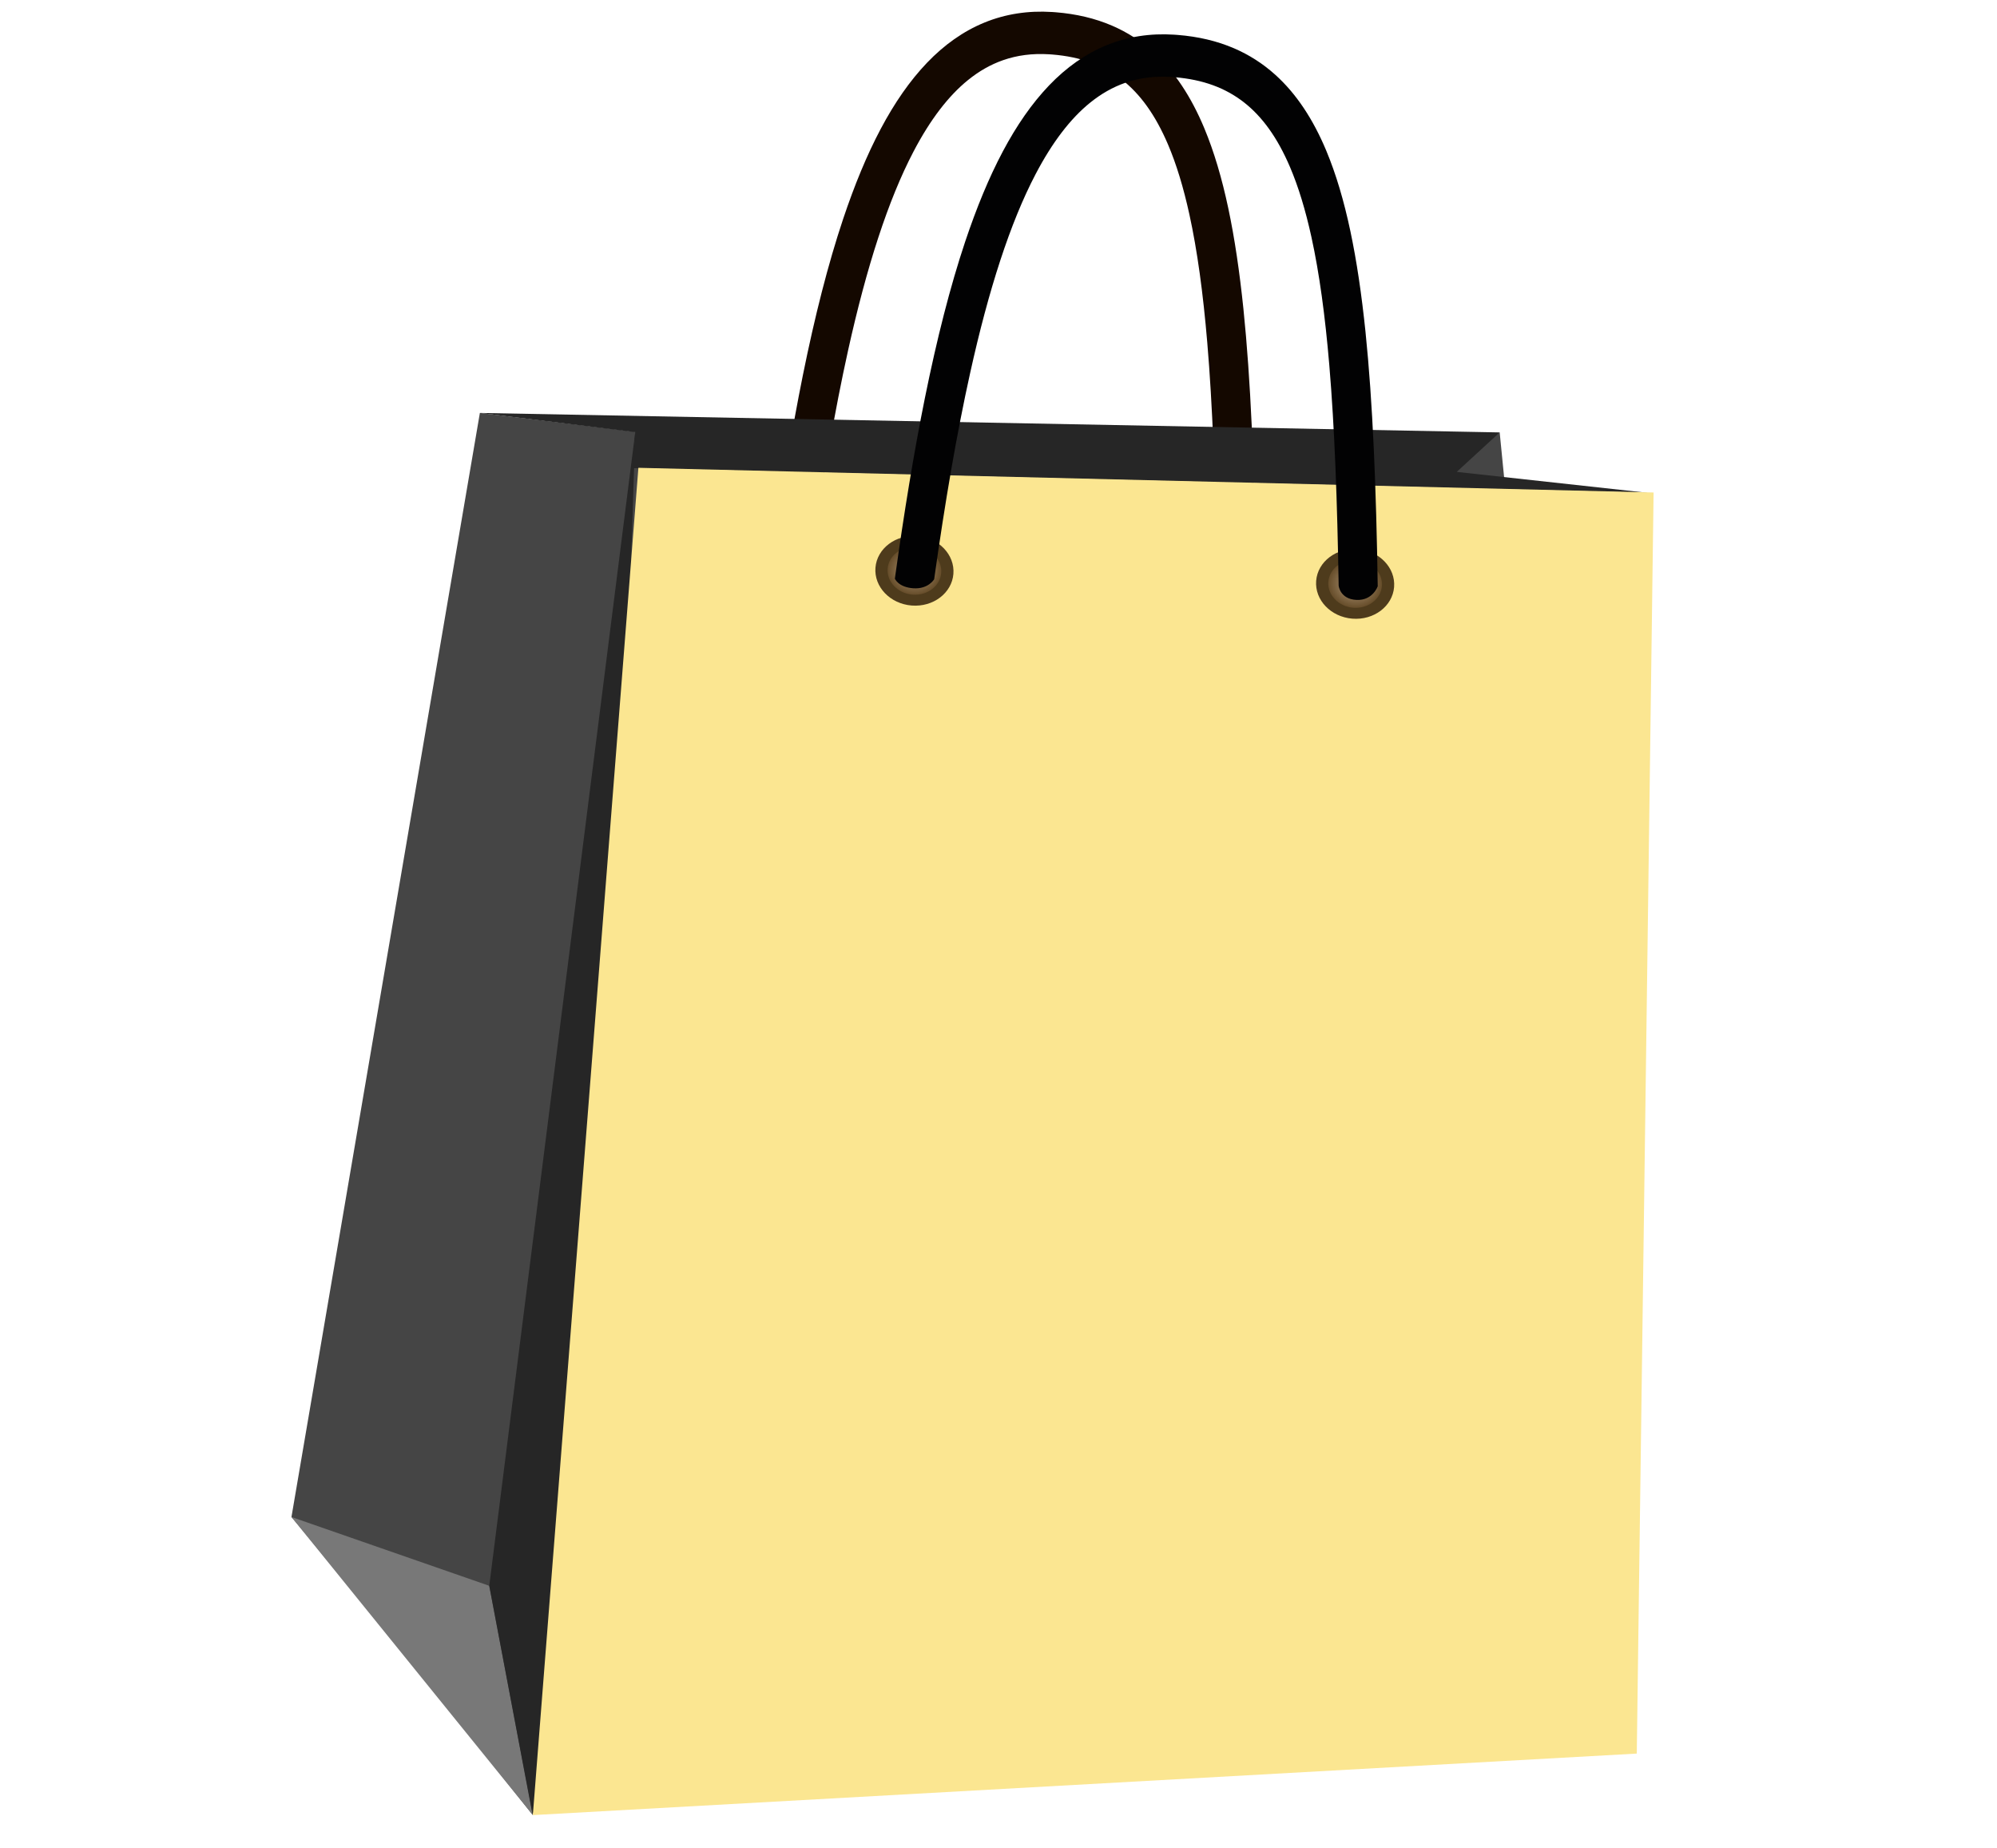
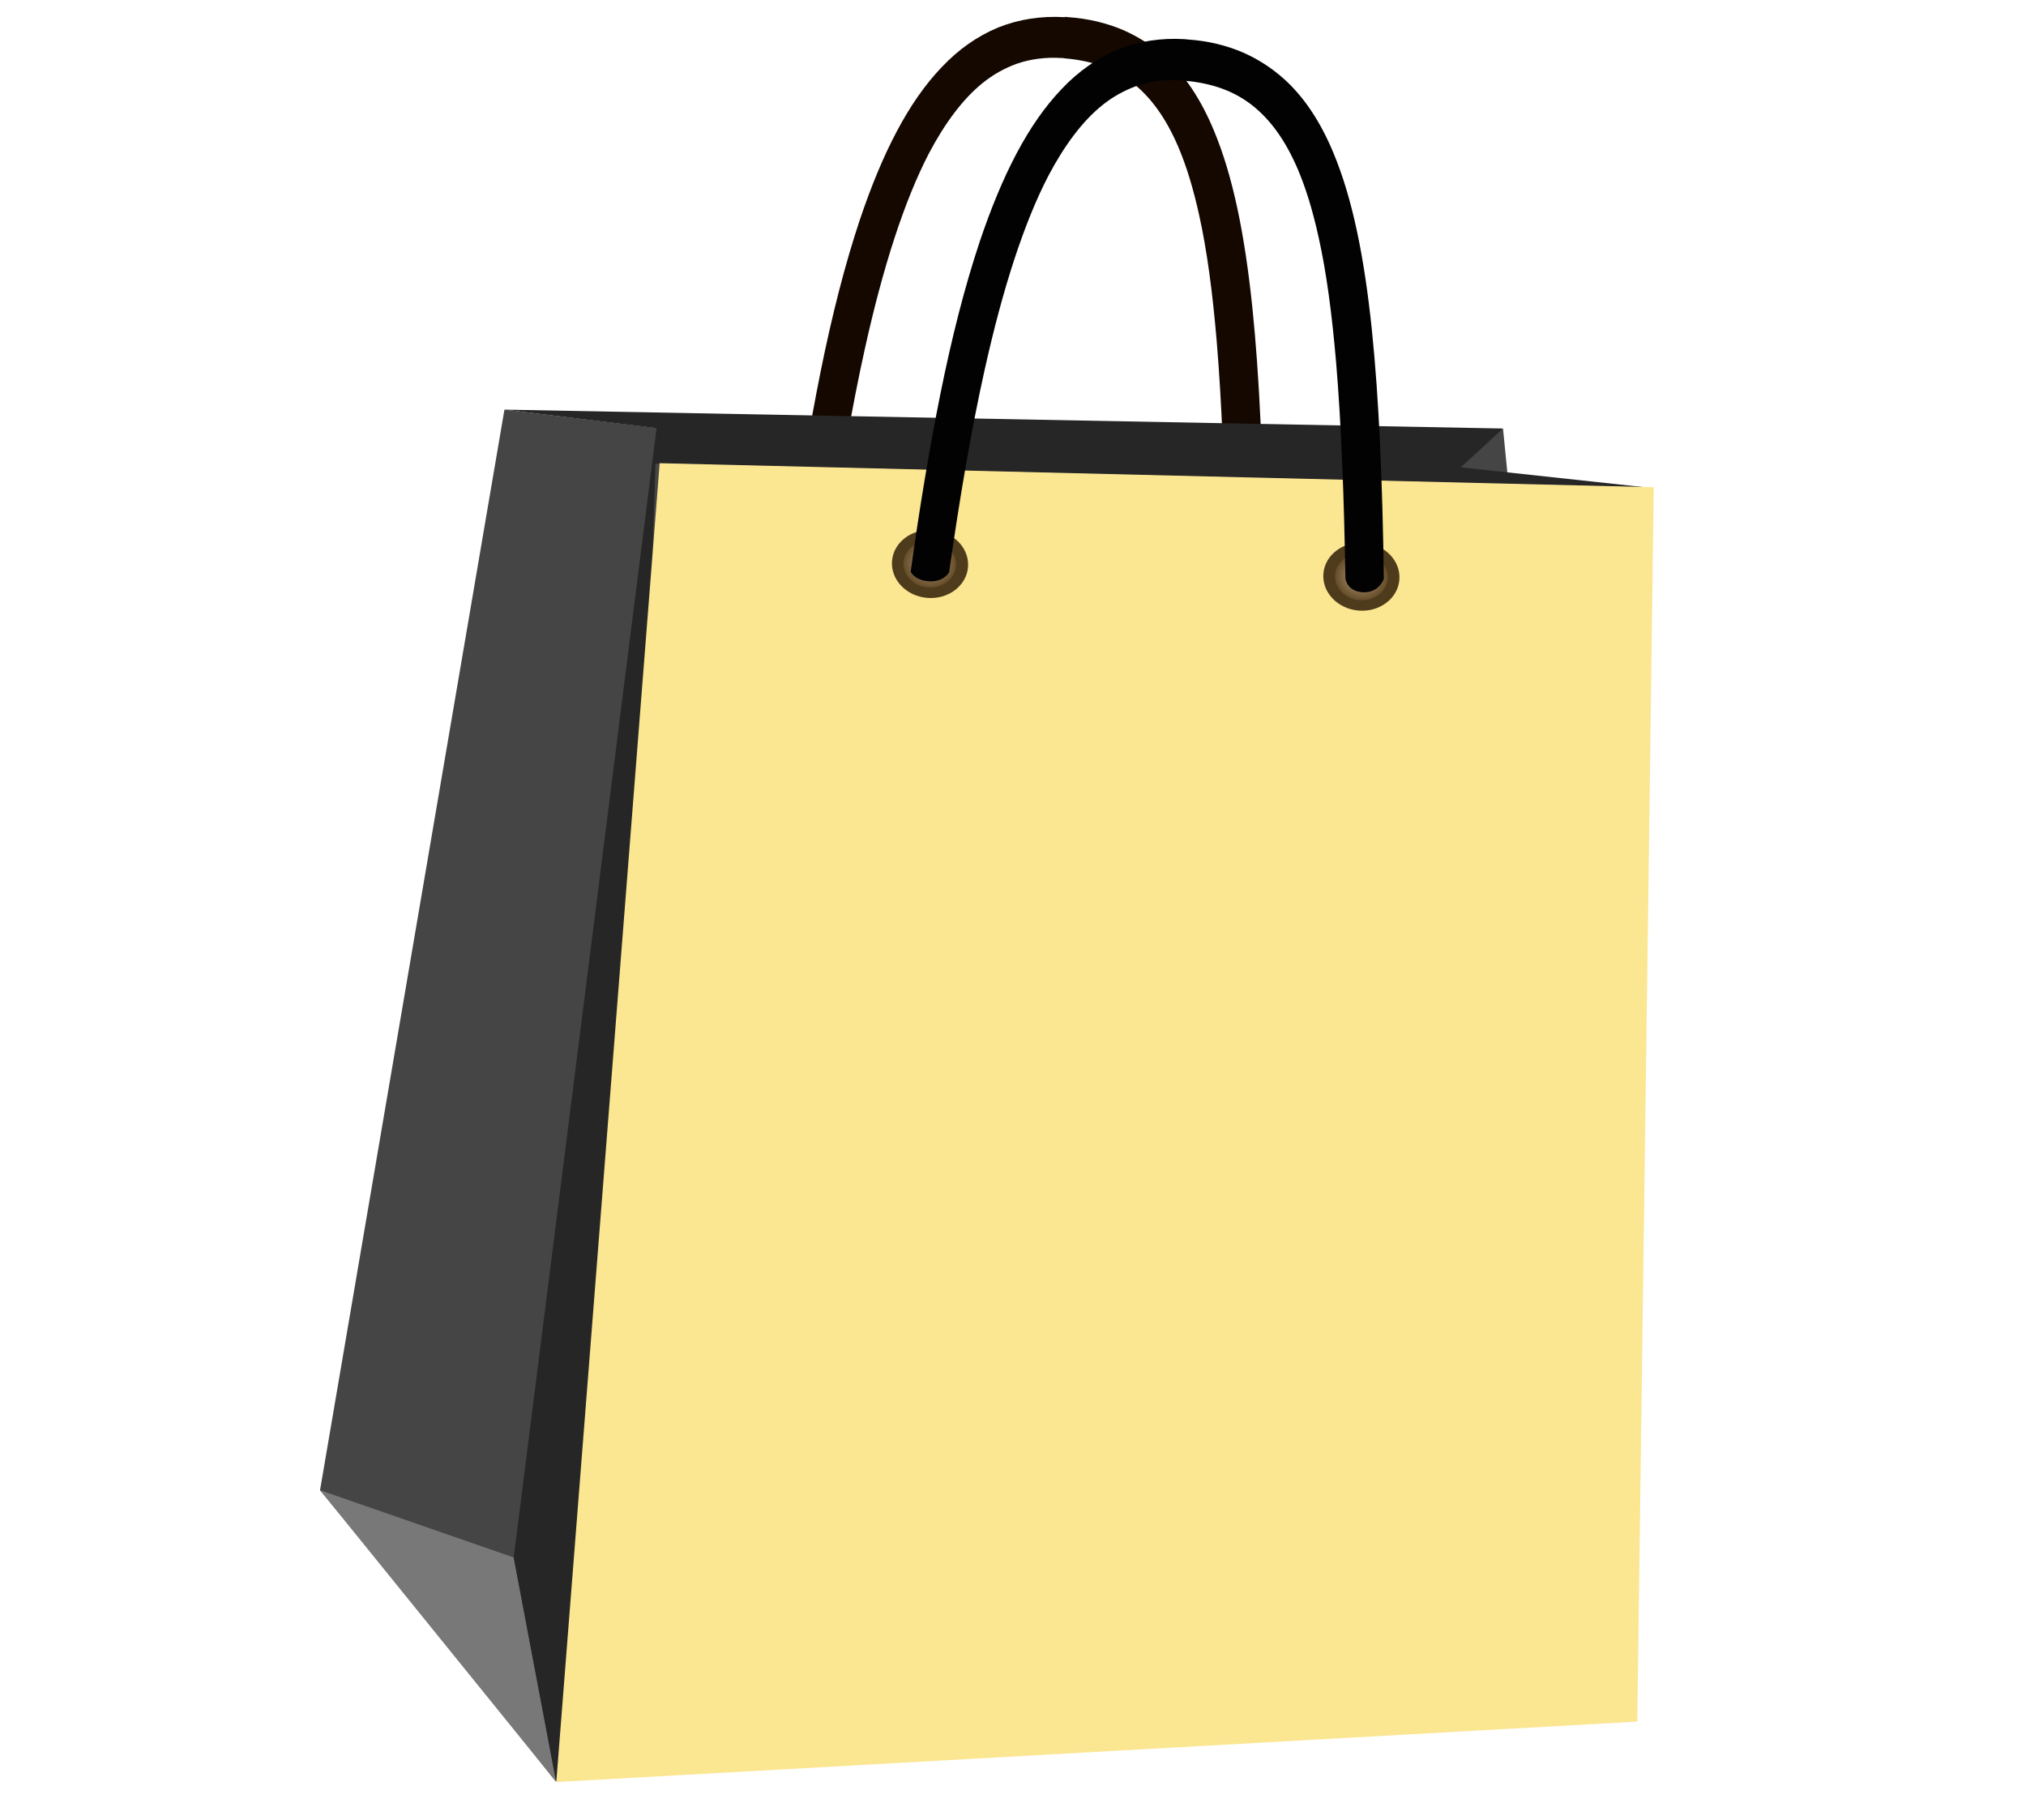
- <svg xmlns="http://www.w3.org/2000/svg" version="1.1" id="Layer_1" x="0px" y="0px" width="587px" height="543px" viewBox="0 0 587 543" enable-background="new 0 0 587 543" xml:space="preserve">
-   <style type="text/css">
- 	
- 	 .bg {fill:#FBE691}
- 	
- </style>
-   <path fill="#140800" d="M232.587,166.226c4.423,0.304,6.128-2.652,6.128-2.652c3.186-22.706,6.659-42.956,10.573-60.603  c5.463-24.674,11.817-44.282,19.22-58.411c4.931-9.43,10.288-16.379,16.012-21.016c3.277-2.656,6.68-4.58,10.306-5.852  c4.146-1.448,8.616-2.051,13.594-1.736h0.004c0.301,0.019,0.601,0.041,0.9,0.065c8.472,0.693,15.006,3.161,20.432,7.378  c5.41,4.229,9.861,10.378,13.56,19.039c2.458,5.763,4.551,12.615,6.291,20.567c2.328,10.604,4.035,23.16,5.258,37.666  c1.558,18.415,2.343,40.008,2.743,64.768c0,0,0.353,3.953,5.212,4.201c4.858,0.249,6.28-4.021,6.28-4.021  c-0.463-29.058-1.446-53.925-3.61-74.879c-2.259-21.723-5.743-39.276-11.508-53.088c-3.842-9.193-8.767-16.755-15.073-22.407  c-3.594-3.228-7.623-5.807-12.032-7.706c-5.043-2.172-10.568-3.456-16.557-3.936c-0.354-0.028-0.71-0.055-1.073-0.076l0.235,0.014  l-0.243-0.014h0.004c-7.02-0.452-13.704,0.572-19.889,3.109c-6.186,2.529-11.824,6.544-16.869,11.811  c-10.102,10.566-17.967,25.964-24.643,45.87c-4.442,13.281-8.333,28.605-11.846,45.958c-3.233,15.983-6.138,33.728-8.836,53.119  C227.16,163.394,228.164,165.921,232.587,166.226z" />
-   <polygon fill="#454545" points="424.983,136.339 440.818,127.078 478.933,513.339 " />
-   <polygon fill="#454545" points="141.055,121.355 208.726,129.526 156.625,533.424 117.484,484.211 85.673,445.813 " />
-   <polygon fill="#787878" points="85.673,445.813 156.625,533.424 143.813,466.035 " />
-   <polygon fill="#262626" points="440.818,127.078 428.19,138.68 484.328,144.829 185.92,137.571 186.722,126.994 141.055,121.355 " />
-   <polygon fill="#262626" points="143.813,466.035 186.722,126.994 174.938,496.66 156.517,533.183 " />
-   <polygon class="bg" points="156.625,533.424 481.117,515.345 486.058,144.735 187.649,137.476 " />
+ <svg xmlns="http://www.w3.org/2000/svg" version="1.1" id="Layer_1" x="0px" y="0px" width="590px" height="530px" viewBox="0 0 590 530" enable-background="new 0 0 590 530" xml:space="preserve">
+   <path fill="#140800" d="M235.7,162.8c4.3,0.3,5.9-2.6,5.9-2.6c3.1-22,6.5-41.7,10.3-58.8c5.3-23.9,11.5-43,18.6-56.7  c4.8-9.1,10-15.9,15.5-20.4c3.2-2.6,6.5-4.4,10-5.7c4-1.4,8.4-2,13.2-1.7h0c0.3,0,0.6,0,0.9,0.1c8.2,0.7,14.6,3.1,19.8,7.2  c5.2,4.1,9.6,10.1,13.2,18.5c2.4,5.6,4.4,12.2,6.1,19.9c2.3,10.3,3.9,22.5,5.1,36.5c1.5,17.9,2.3,38.8,2.7,62.8c0,0,0.3,3.8,5.1,4.1  c4.7,0.2,6.1-3.9,6.1-3.9c-0.4-28.2-1.4-52.3-3.5-72.6c-2.2-21.1-5.6-38.1-11.2-51.5c-3.7-8.9-8.5-16.3-14.6-21.7  c-3.5-3.1-7.4-5.6-11.7-7.5c-4.9-2.1-10.3-3.4-16.1-3.8c-0.3,0-0.7-0.1-1-0.1l0.2,0L310,5h0c-6.8-0.4-13.3,0.6-19.3,3  c-6,2.5-11.5,6.3-16.4,11.5c-9.8,10.2-17.4,25.2-23.9,44.5c-4.3,12.9-8.1,27.7-11.5,44.6c-3.1,15.5-6,32.7-8.6,51.5  C230.4,160,231.4,162.5,235.7,162.8z" />
+   <polygon fill="#454545" points="422.3,133.8 437.7,124.8 474.6,499.5 " />
+   <polygon fill="#454545" points="146.9,119.3 212.5,127.2 162,519 124,471.2 93.2,434 " />
+   <polygon fill="#787878" points="93.2,434 162,519 149.6,453.6 " />
+   <polygon fill="#262626" points="437.7,124.8 425.4,136.1 479.9,142 190.4,135 191.2,124.7 146.9,119.3 " />
+   <polygon fill="#262626" points="149.6,453.6 191.2,124.7 179.8,483.3 161.9,518.7 " />
+   <polygon id="la_x7C_Main_Side" fill="#FBE691" points="162,519 476.8,501.4 481.6,141.9 192.1,134.9 " />
  <g>
-     <ellipse transform="matrix(0.9968 0.08 -0.08 0.9968 14.2773 -20.961)" fill="#4E3B1C" cx="268.789" cy="167.739" rx="11.492" ry="10.241" />
-     <radialGradient id="SVGID_1_" cx="260.577" cy="171.002" r="7.9" gradientTransform="matrix(0.9968 0.08 -0.0713 0.8882 21.2303 -4.9806)" gradientUnits="userSpaceOnUse">
+     <ellipse transform="matrix(7.999959e-02 -0.9968 0.9968 7.999959e-02 85.3989 421.0525)" fill="#4E3B1C" cx="270.8" cy="164.3" rx="9.9" ry="11.1" />
+     <radialGradient id="SVGID_1_" cx="402.892" cy="545.542" r="7.654" gradientTransform="matrix(0.9968 8.000000e-02 -7.130000e-02 0.8882 -91.9052 -352.5216)" gradientUnits="userSpaceOnUse">
      <stop offset="0" style="stop-color:#B99F7F" />
      <stop offset="1" style="stop-color:#664D2A" />
    </radialGradient>
-     <path fill="url(#SVGID_1_)" d="M276.663,168.371c-0.312,3.875-4.089,6.734-8.437,6.385c-4.349-0.349-7.623-3.773-7.312-7.649   c0.311-3.874,4.088-6.733,8.438-6.384C273.699,161.072,276.974,164.496,276.663,168.371z" />
+     <path fill="url(#SVGID_1_)" d="M278.4,164.9c-0.3,3.8-4,6.5-8.2,6.2c-4.2-0.3-7.4-3.7-7.1-7.4c0.3-3.8,4-6.5,8.2-6.2   C275.6,157.8,278.7,161.1,278.4,164.9z" />
  </g>
  <g>
-     <ellipse transform="matrix(0.9968 0.08 -0.08 0.9968 14.9974 -31.3045)" fill="#4E3B1C" cx="398.333" cy="171.59" rx="11.491" ry="10.241" />
-     <radialGradient id="SVGID_2_" cx="390.016" cy="163.684" r="7.899" gradientTransform="matrix(0.9968 0.08 -0.0713 0.8882 21.2303 -4.9806)" gradientUnits="userSpaceOnUse">
+     <ellipse transform="matrix(7.999959e-02 -0.9968 0.9968 7.999959e-02 197.2713 549.7479)" fill="#4E3B1C" cx="396.5" cy="168" rx="9.9" ry="11.1" />
+     <radialGradient id="SVGID_2_" cx="528.445" cy="538.439" r="7.653" gradientTransform="matrix(0.9968 8.000000e-02 -7.130000e-02 0.8882 -91.9052 -352.5216)" gradientUnits="userSpaceOnUse">
      <stop offset="0" style="stop-color:#B99F7F" />
      <stop offset="1" style="stop-color:#664D2A" />
    </radialGradient>
-     <path fill="url(#SVGID_2_)" d="M406.206,172.222c-0.312,3.875-4.088,6.734-8.435,6.385c-4.349-0.348-7.624-3.774-7.312-7.648   c0.31-3.875,4.088-6.733,8.437-6.385C403.243,164.924,406.517,168.347,406.206,172.222z" />
+     <path fill="url(#SVGID_2_)" d="M404.1,168.6c-0.3,3.8-4,6.5-8.2,6.2c-4.2-0.3-7.4-3.7-7.1-7.4c0.3-3.8,4-6.5,8.2-6.2   C401.2,161.5,404.4,164.8,404.1,168.6z" />
  </g>
-   <path fill="#020203" d="M268.46,172.888c4.424,0.304,6.129-2.651,6.129-2.651c3.185-22.707,6.66-42.955,10.572-60.603  c5.462-24.673,11.818-44.283,19.221-58.41c4.929-9.43,10.285-16.38,16.013-21.017c3.278-2.655,6.678-4.579,10.303-5.853  c4.148-1.447,8.616-2.05,13.596-1.736h0.002c0.301,0.02,0.603,0.042,0.903,0.065c8.473,0.694,15.004,3.162,20.431,7.379  c5.411,4.228,9.861,10.379,13.56,19.039c2.458,5.762,4.551,12.614,6.293,20.567c2.326,10.604,4.033,23.16,5.256,37.665  c1.558,18.415,2.343,40.011,2.743,64.77c0,0,0.354,3.951,5.211,4.201c4.859,0.248,6.28-4.022,6.28-4.022  c-0.462-29.057-1.445-53.924-3.609-74.88c-2.261-21.721-5.743-39.274-11.506-53.087c-3.844-9.194-8.769-16.755-15.073-22.407  c-3.596-3.226-7.625-5.807-12.034-7.706c-5.042-2.171-10.567-3.457-16.557-3.935c-0.354-0.029-0.711-0.056-1.074-0.077l0.238,0.014  l-0.245-0.015l0.006,0.001c-7.02-0.453-13.704,0.572-19.889,3.109c-6.189,2.529-11.826,6.545-16.871,11.812  c-10.103,10.567-17.967,25.963-24.643,45.869c-4.441,13.281-8.332,28.606-11.845,45.958c-3.233,15.982-6.139,33.727-8.836,53.118  C263.034,170.057,264.038,172.584,268.46,172.888z" />
+   <path fill="#020203" d="M270.5,169.3c4.3,0.3,5.9-2.6,5.9-2.6c3.1-22,6.5-41.7,10.3-58.8c5.3-23.9,11.5-43,18.6-56.7  c4.8-9.1,10-15.9,15.5-20.4c3.2-2.6,6.5-4.4,10-5.7c4-1.4,8.4-2,13.2-1.7h0c0.3,0,0.6,0,0.9,0.1c8.2,0.7,14.6,3.1,19.8,7.2  c5.2,4.1,9.6,10.1,13.2,18.5c2.4,5.6,4.4,12.2,6.1,19.9c2.3,10.3,3.9,22.5,5.1,36.5c1.5,17.9,2.3,38.8,2.7,62.8c0,0,0.3,3.8,5.1,4.1  c4.7,0.2,6.1-3.9,6.1-3.9c-0.4-28.2-1.4-52.3-3.5-72.6c-2.2-21.1-5.6-38.1-11.2-51.5c-3.7-8.9-8.5-16.3-14.6-21.7  c-3.5-3.1-7.4-5.6-11.7-7.5c-4.9-2.1-10.2-3.4-16.1-3.8c-0.3,0-0.7-0.1-1-0.1l0.2,0l-0.2,0l0,0c-6.8-0.4-13.3,0.6-19.3,3  c-6,2.5-11.5,6.3-16.4,11.5c-9.8,10.2-17.4,25.2-23.9,44.5c-4.3,12.9-8.1,27.7-11.5,44.6c-3.1,15.5-6,32.7-8.6,51.5  C265.2,166.5,266.2,169,270.5,169.3z" />
</svg>
